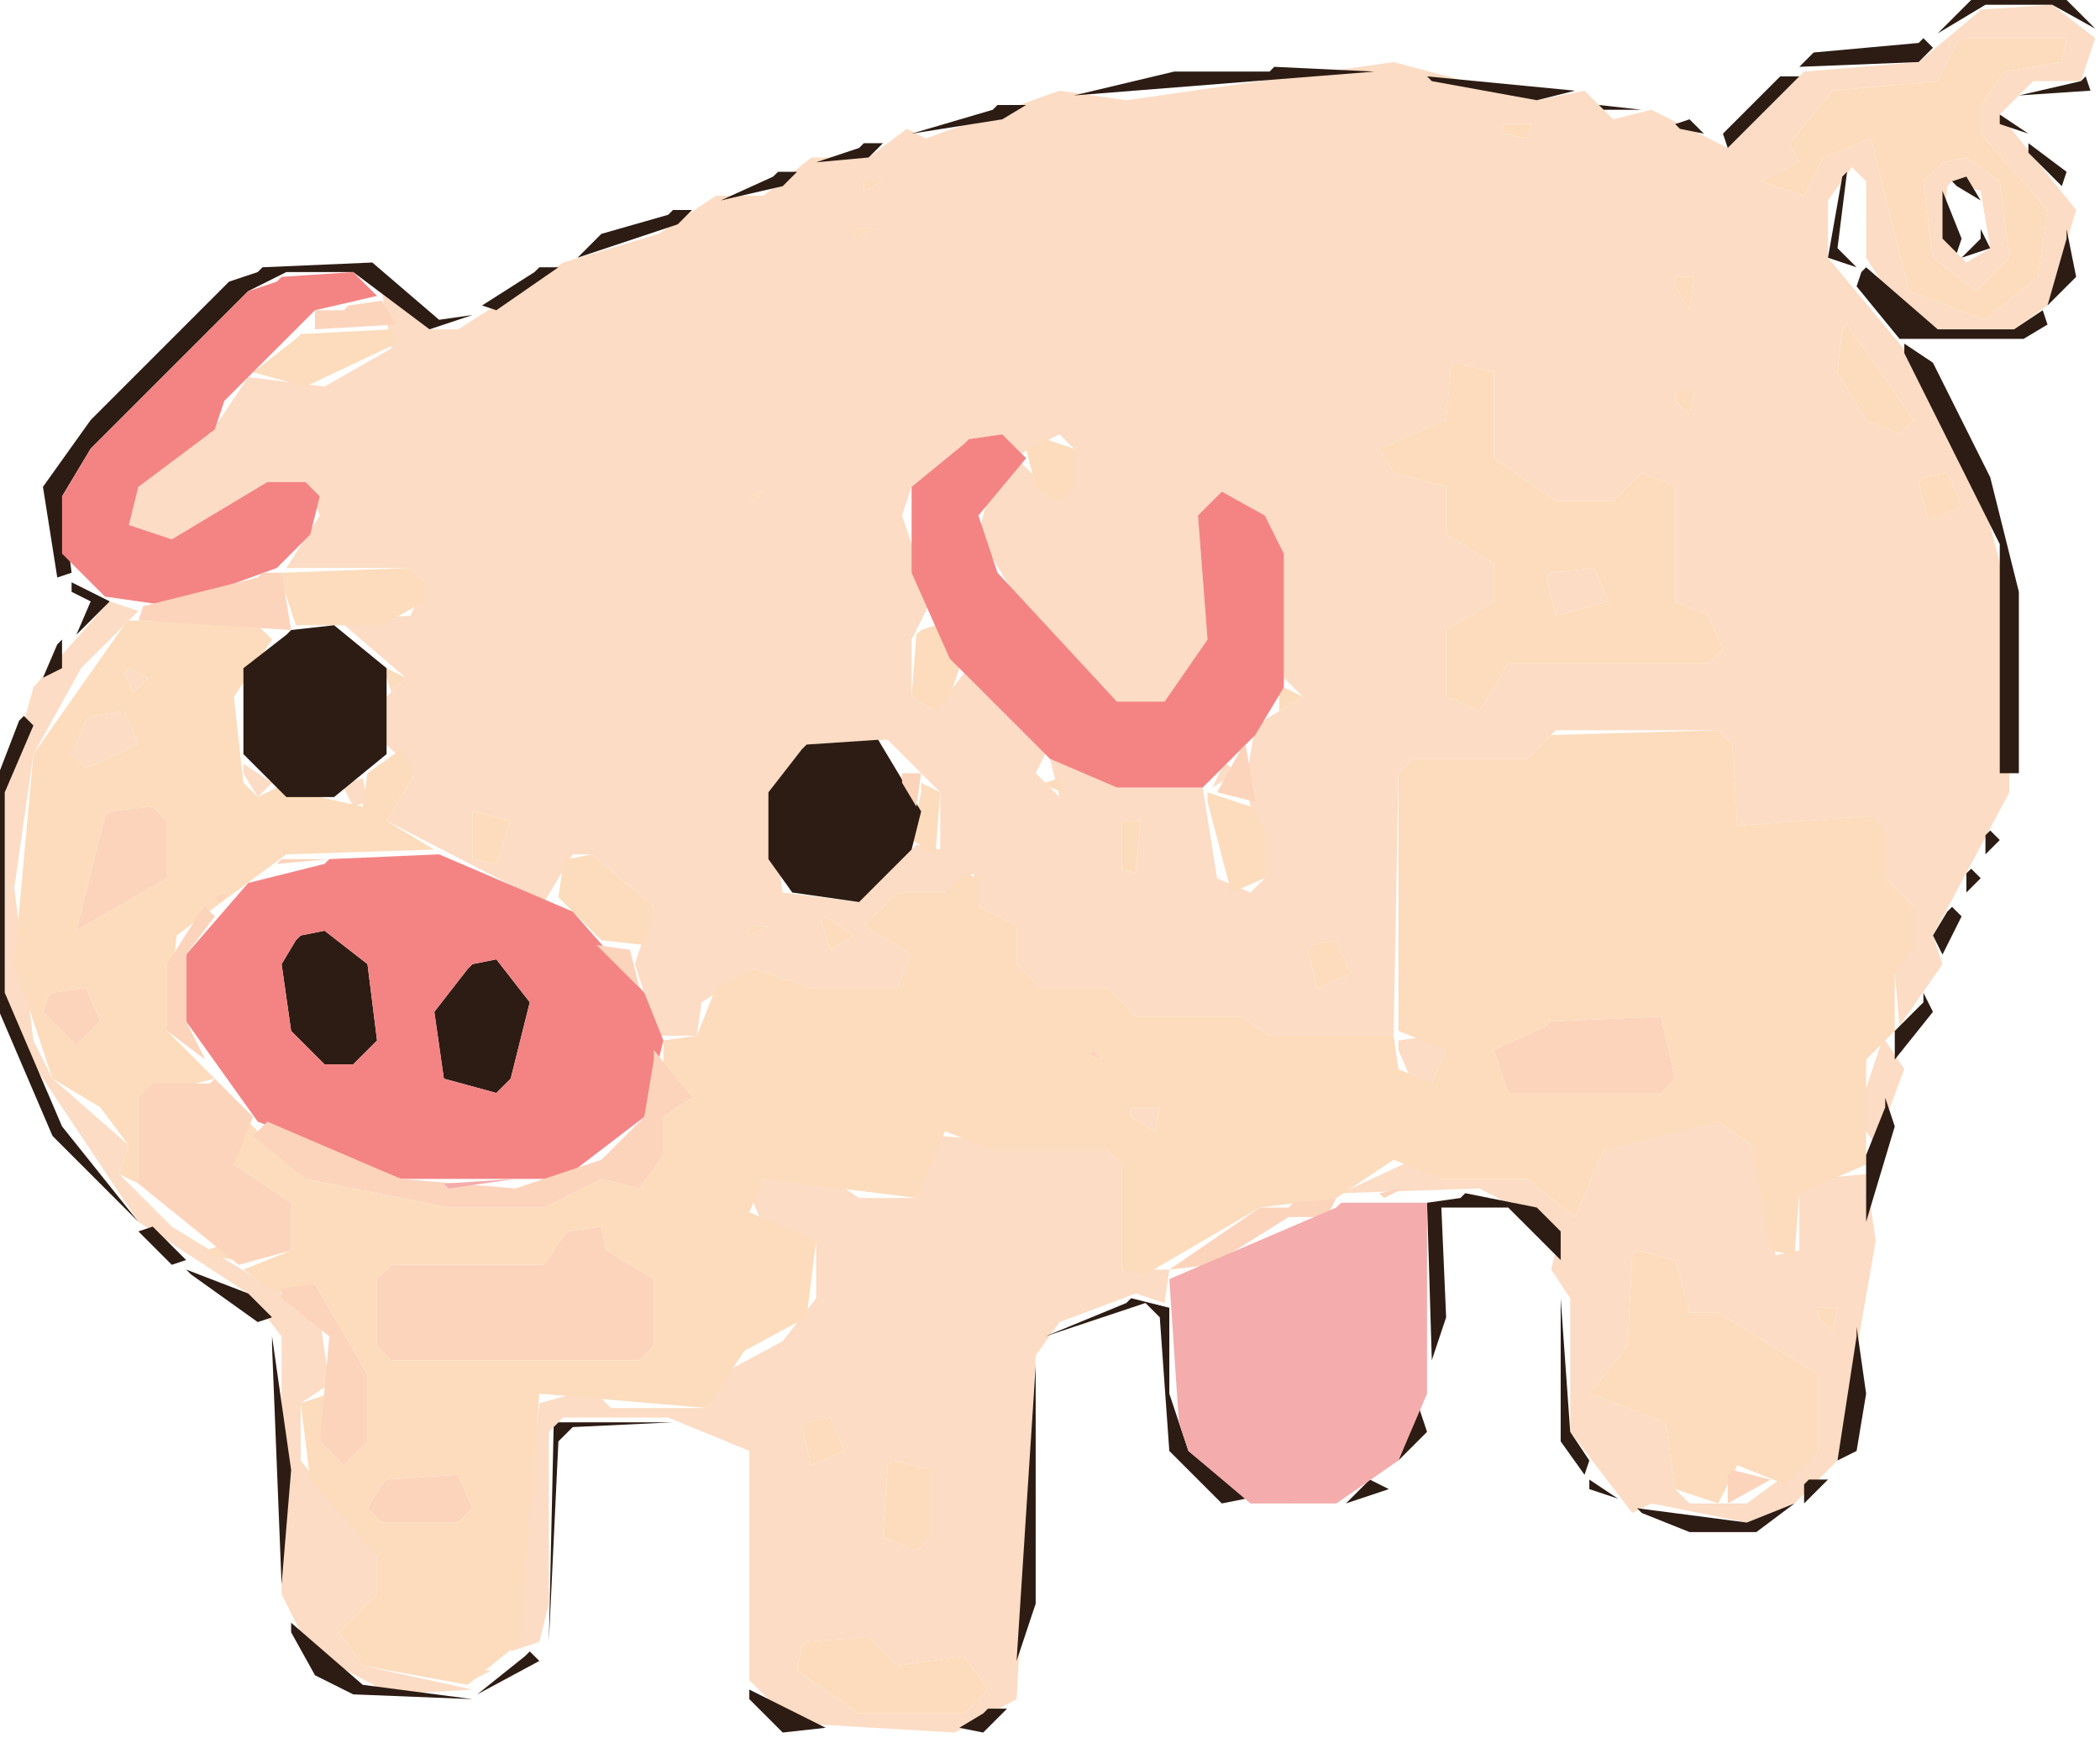
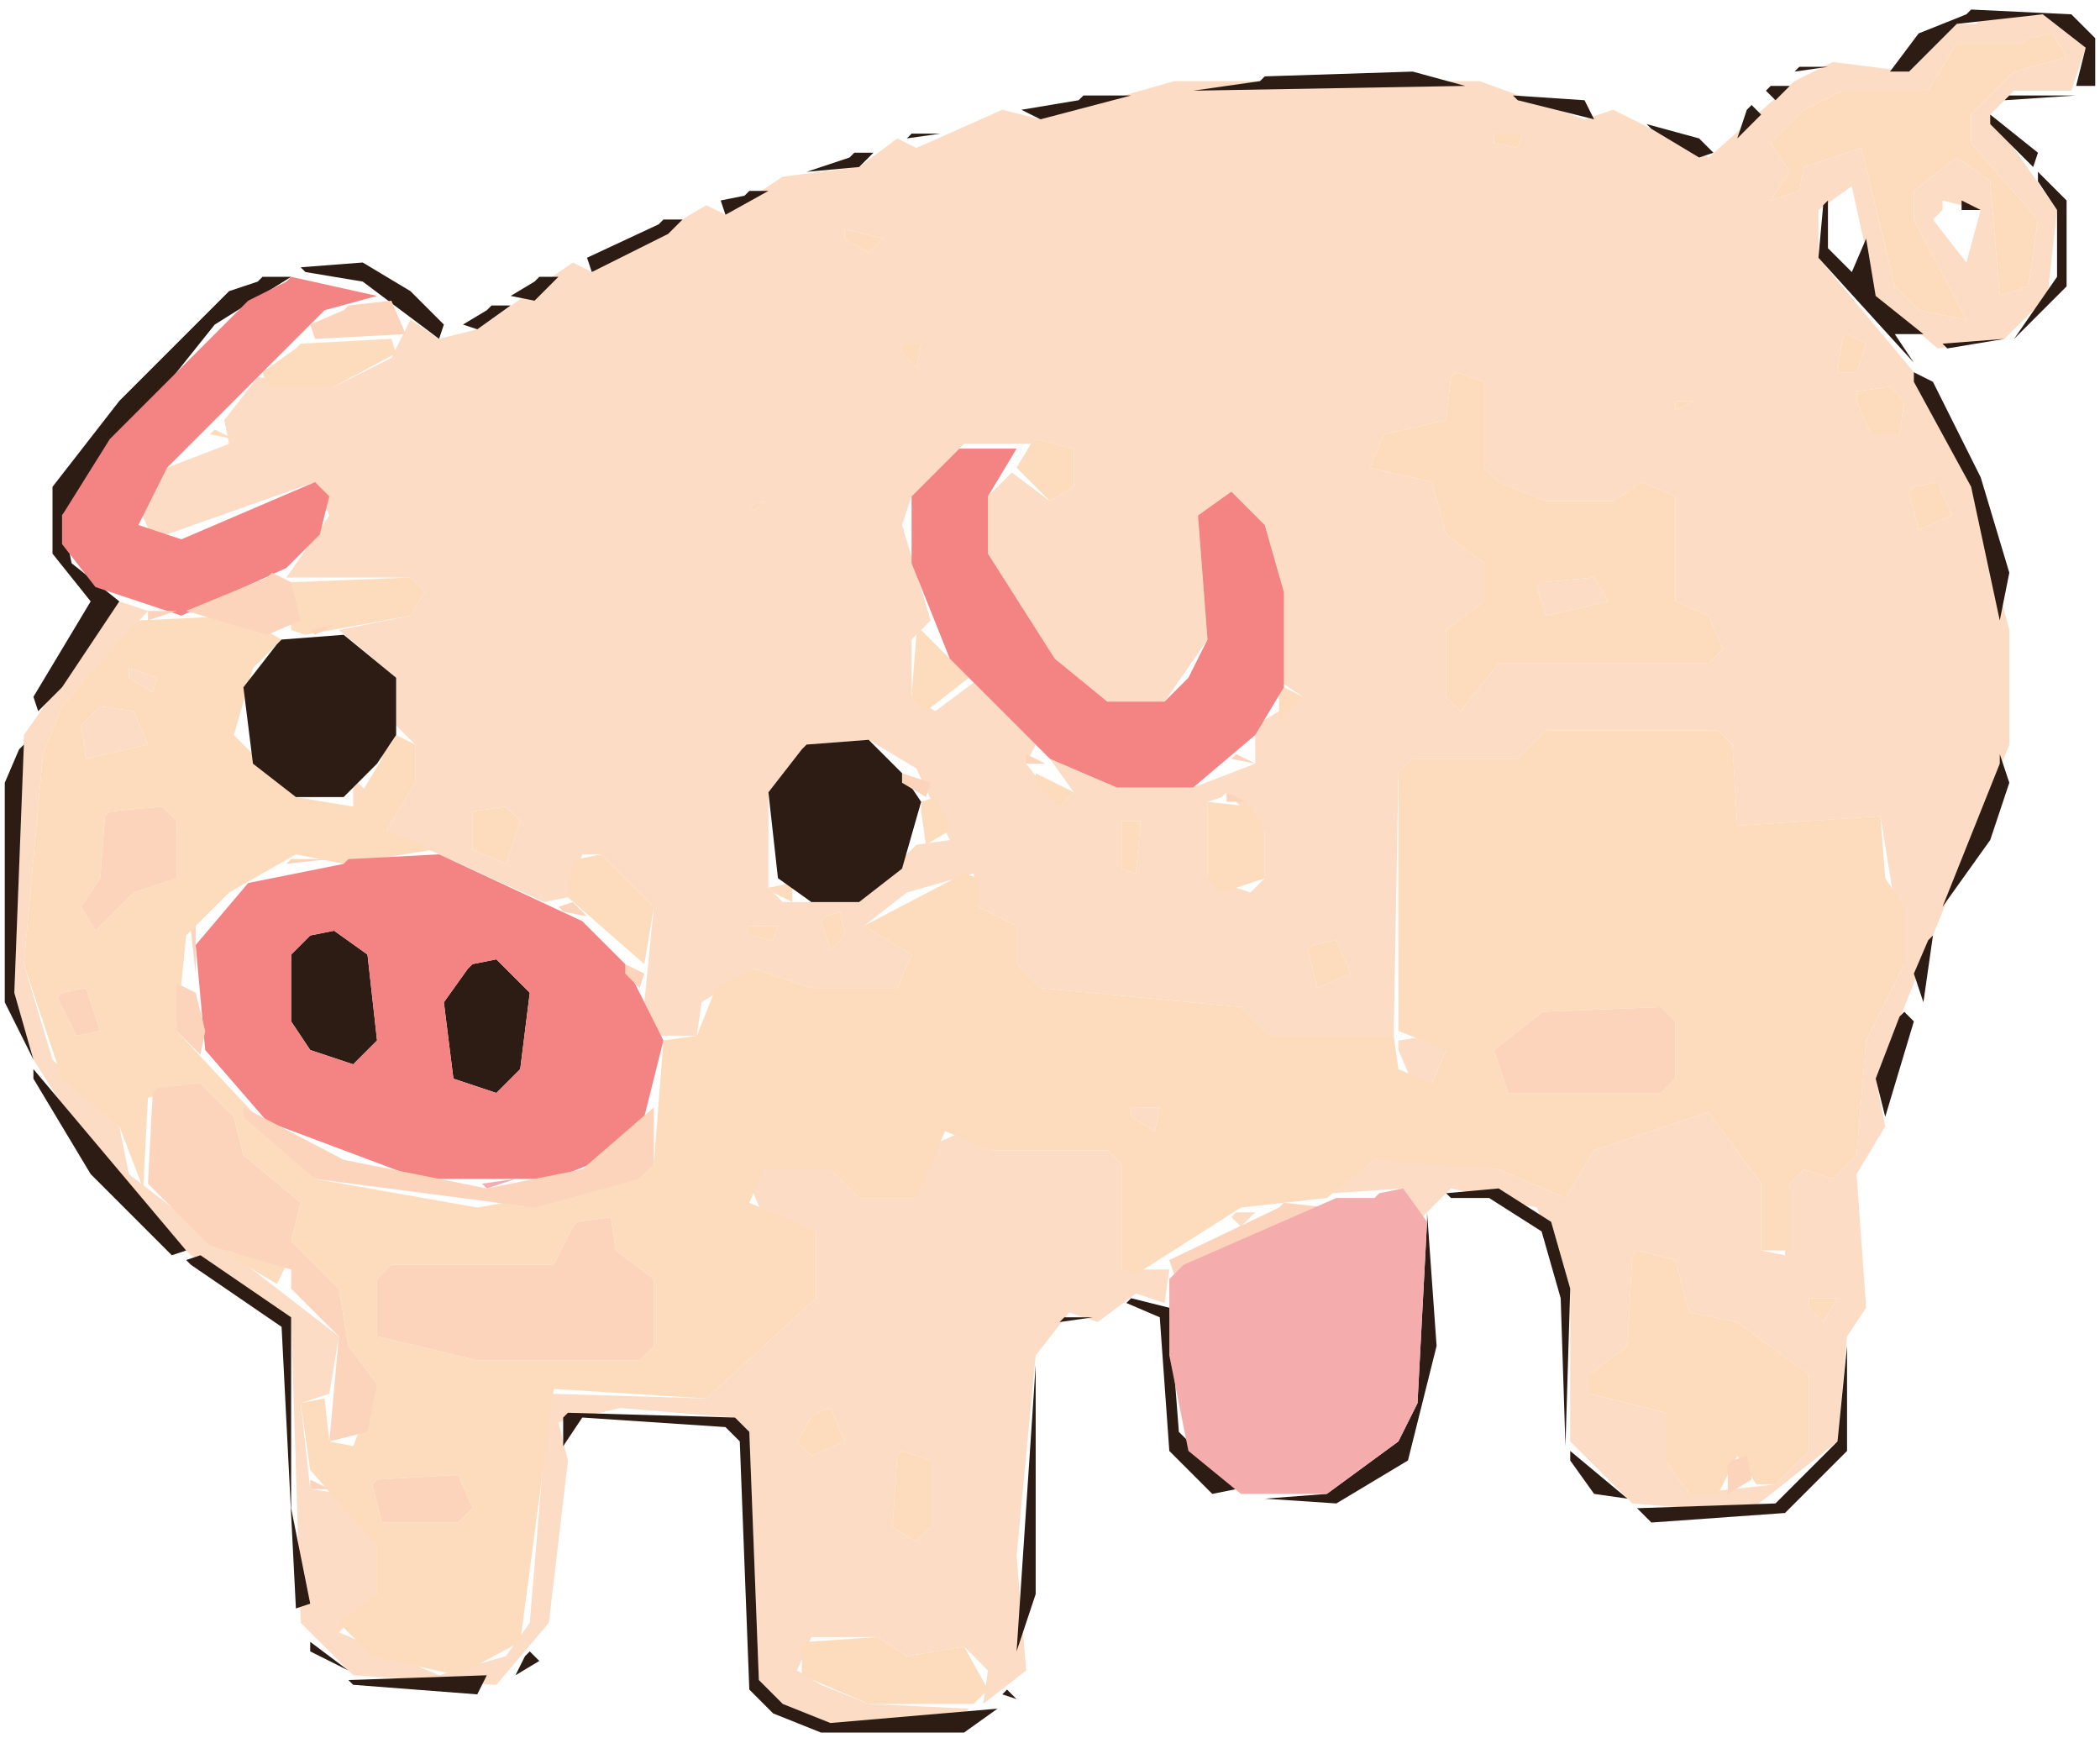
<svg xmlns="http://www.w3.org/2000/svg" viewBox="0 0 220 182" shape-rendering="geometricPrecision">
-   <path fill="rgb(252,220,196)" fill-rule="evenodd" d="M207.5 1.0L215.0 0.5L219.5 4.0L218.0 8.5L213.0 8.5L209.5 12.0L217.5 22.0L214.5 32.0L211.0 34.5L203.0 34.5L199.0 32.5L195.5 27.0L195.5 19.0L194.0 17.5L191.5 21.0L191.5 27.0L201.5 39.0L207.5 51.0L210.5 63.0L210.5 83.0L202.5 98.0L203.5 101.0L199.0 107.5L198.5 102.0L200.5 95.0L197.5 92.0L196.0 85.5L182.0 86.5L181.5 78.0L180.0 76.5L163.0 76.5L160.0 79.5L148.0 79.5L146.5 81.0L146.0 108.5L133.0 108.5L130.0 106.5L119.0 106.5L116.0 103.5L109.0 103.5L106.5 101.0L106.5 97.0L102.5 95.0L102.0 91.5L99.0 93.5L94.0 93.5L90.5 97.0L95.5 100.0L94.0 103.5L85.0 103.5L79.0 101.5L73.5 105.0L73.0 108.5L69.0 108.5L66.5 101.0L68.5 95.0L62.0 89.5L60.0 89.5L57.0 94.5L40.5 86.0L43.5 81.0L40.5 78.0L40.5 73.0L42.5 71.0L35.5 65.0L43.0 64.5L44.5 61.0L43.0 59.5L30.0 59.5L33.5 54.0L32.0 50.5L28.0 50.5L18.0 56.5L13.5 55.0L14.5 51.0L20.0 45.5L22.0 45.5L26.0 39.5L34.0 40.5L41.0 36.5L40.0 30.5L45.0 34.5L48.0 34.5L59.0 27.5L69.0 24.5L75.0 20.5L80.0 20.5L85.0 16.5L91.0 16.5L95.0 13.5L97.0 14.5L111.0 9.5L118.0 10.5L146.0 6.5L161.0 10.5L166.0 9.5L169.0 12.5L173.0 11.5L181.0 15.5L189.0 7.5L201.0 6.5L207.0 1.5ZM205.5 4.0L216.5 4.0L216.0 6.5L210.0 7.5L207.5 11.0L207.5 14.0L214.5 22.0L213.5 29.0L208.0 33.5L200.0 30.5L196.0 14.5L191.0 16.5L189.0 20.5L184.5 19.0L188.5 17.0L187.5 15.0L192.0 9.5L203.0 8.5L205.0 4.5ZM157.5 13.0L160.5 13.0L160.0 14.5L157.5 14.0ZM203.5 17.0L206.0 16.5L209.5 19.0L210.5 27.0L207.0 30.5L202.5 27.0L201.5 19.0L203.0 17.5ZM90.5 19.0L92.5 19.0L90.5 20.0ZM204.5 19.0L207.5 20.0L208.5 26.0L206.0 27.5L203.5 25.0L204.0 19.5ZM89.5 24.0L91.5 24.0L89.5 25.0ZM175.5 29.0L177.5 29.0L177.0 32.5L175.5 30.0ZM193.5 34.0L200.5 44.0L199.0 45.5L195.5 44.0L192.5 39.0L193.0 34.5ZM152.5 38.0L156.5 39.0L156.5 48.0L163.0 52.5L169.0 52.5L172.0 49.5L175.5 51.0L175.5 63.0L179.0 64.5L180.5 68.0L179.0 69.5L158.0 69.5L155.0 74.5L151.5 73.0L151.5 66.0L156.5 63.0L156.5 59.0L151.5 56.0L151.5 51.0L146.0 49.5L144.5 47.0L151.5 44.0L152.0 38.5ZM175.5 41.0L177.5 41.0L177.0 43.5L175.5 42.0ZM101.5 46.0L105.0 45.5L107.0 47.5L111.0 45.5L112.5 47.0L111.0 52.5L107.0 48.5L103.5 52.0L102.5 56.0L108.5 66.0L117.0 73.5L122.0 73.5L126.5 67.0L125.5 54.0L128.0 51.5L132.5 54.0L134.5 58.0L134.5 71.0L136.5 73.0L131.5 76.0L130.5 82.0L132.5 92.0L131.0 93.5L127.5 92.0L126.0 82.5L117.0 82.5L110.0 79.5L111.0 83.5L108.5 81.0L109.5 79.0L101.0 70.5L98.0 74.5L95.5 73.0L95.5 67.0L97.5 63.0L94.5 54.0L95.5 51.0L101.0 46.5ZM201.5 50.0L204.0 49.5L205.5 53.0L202.0 54.5L201.0 50.5ZM78.5 52.0L80.0 51.5L79.0 52.5ZM162.5 60.0L167.0 59.5L168.5 63.0L163.0 64.5L162.0 60.5ZM11.5 63.0L14.5 64.0L8.5 70.0L3.5 79.0L1.5 93.0L3.5 109.0L5.5 113.0L13.5 120.0L12.5 123.0L18.0 128.5L33.5 138.0L34.5 145.0L31.5 147.0L31.5 153.0L39.5 163.0L39.5 167.0L35.5 171.0L38.0 174.5L49.5 177.0L41.0 177.5L32.5 173.0L29.5 167.0L29.5 140.0L26.0 135.5L14.5 128.0L2.5 110.0L0.5 104.0L0.5 83.0L3.5 72.0L11.0 63.5ZM13.5 70.0L15.5 71.0L14.0 72.5L13.0 70.5ZM9.5 75.0L13.0 74.5L14.5 78.0L9.0 80.5L7.5 79.0L9.0 75.5ZM84.5 78.0L93.0 77.5L98.5 83.0L98.5 89.0L96.0 88.5L90.0 94.5L82.0 93.5L80.5 83.0L84.0 78.5ZM25.5 80.0L28.5 82.0L27.0 83.5L25.5 81.0ZM128.5 80.0L129.5 81.0L127.0 82.5L128.0 80.5ZM36.5 82.0L38.0 81.5L38.5 84.0L37.0 84.5L36.0 82.5ZM49.5 85.0L53.5 86.0L52.0 90.5L49.5 90.0L49.5 86.0ZM117.5 86.0L119.5 86.0L119.0 91.5L117.5 91.0L117.5 87.0ZM86.5 96.0L89.5 98.0L87.0 99.5L86.0 96.5ZM78.5 97.0L80.5 97.0L78.5 98.0ZM137.5 99.0L140.0 98.5L141.5 102.0L138.0 103.5L137.0 99.5ZM146.5 109.0L150.0 108.5L151.5 110.0L150.0 113.5L148.0 113.5L146.5 110.0ZM197.5 109.0L199.5 112.0L196.5 120.0L194.5 117.0L197.0 109.5ZM118.5 116.0L121.5 116.0L121.0 118.5L118.5 117.0ZM175.5 118.0L180.0 117.5L183.5 120.0L186.0 131.5L188.5 131.0L188.5 125.0L190.0 123.5L195.5 123.0L196.5 130.0L192.5 153.0L188.0 157.5L183.0 159.5L173.0 157.5L171.0 158.5L164.5 150.0L164.5 136.0L162.5 133.0L163.5 129.0L155.0 124.5L140.5 125.0L148.0 121.5L151.0 123.5L160.0 123.5L165.0 127.5L168.0 120.5L175.0 118.5ZM98.5 119.0L116.0 120.5L117.5 122.0L117.5 133.0L122.5 133.0L122.0 136.5L119.0 135.5L111.0 138.5L108.5 142.0L106.5 178.0L100.0 181.5L83.0 180.5L78.5 176.0L78.5 152.0L70.0 148.5L59.0 148.5L57.5 150.0L57.5 168.0L56.5 172.0L53.5 173.0L56.5 147.0L62.0 145.5L64.0 147.5L74.0 147.5L75.5 144.0L82.0 140.5L85.5 136.0L85.5 130.0L80.0 128.5L78.5 125.0L80.0 123.5L87.0 123.5L90.0 125.5L96.0 125.5L98.0 119.5ZM171.5 131.0L175.5 132.0L177.0 137.5L180.0 137.5L190.5 144.0L190.5 152.0L183.0 157.5L177.0 157.5L175.5 156.0L174.5 149.0L166.5 146.0L170.5 141.0L171.0 131.5ZM190.5 137.0L192.5 137.0L192.0 139.5L190.5 138.0ZM84.5 149.0L87.0 148.5L88.5 152.0L85.0 153.5L84.0 149.5ZM93.5 153.0L97.5 154.0L97.5 161.0L96.0 162.5L92.5 161.0L93.0 153.5ZM134.5 157.0L137.0 156.5L135.0 157.5ZM84.5 172.0L91.0 171.5L94.0 174.5L101.0 173.5L103.5 177.0L101.0 179.5L90.0 179.5L83.5 175.0L84.0 172.5ZM49.5 175.0L51.5 175.0L49.5 176.0Z" />
-   <path fill="rgb(252,220,188)" fill-rule="evenodd" d="M205.5 4.0L216.5 4.0L216.0 6.5L210.0 7.5L207.5 11.0L207.5 14.0L214.5 22.0L213.5 29.0L208.0 33.5L200.0 30.5L196.0 14.5L191.0 16.5L189.0 20.5L184.5 19.0L188.5 17.0L187.5 15.0L192.0 9.5L203.0 8.5L205.0 4.5ZM157.5 13.0L160.5 13.0L160.0 14.5L157.5 14.0ZM203.5 17.0L206.0 16.5L209.5 19.0L210.5 27.0L207.0 30.5L202.5 27.0L201.5 19.0L203.0 17.5ZM90.5 19.0L92.5 19.0L90.5 20.0ZM89.5 24.0L91.5 24.0L89.5 25.0ZM175.5 29.0L177.5 29.0L177.0 32.5L175.5 30.0ZM193.5 34.0L200.5 44.0L199.0 45.5L195.5 44.0L192.5 39.0L193.0 34.5ZM31.5 35.0L41.0 34.5L41.5 36.0L32.0 40.5L26.5 39.0L31.0 35.5ZM152.5 38.0L156.5 39.0L156.5 48.0L163.0 52.5L169.0 52.5L172.0 49.5L175.5 51.0L175.5 63.0L179.0 64.5L180.5 68.0L179.0 69.5L158.0 69.5L155.0 74.5L151.5 73.0L151.5 66.0L156.5 63.0L156.5 59.0L151.5 56.0L151.5 51.0L146.0 49.5L144.5 47.0L151.5 44.0L152.0 38.5ZM175.5 41.0L177.5 41.0L177.0 43.5L175.5 42.0ZM109.5 46.0L112.5 47.0L112.5 51.0L111.0 52.5L108.5 51.0L107.5 47.0L109.0 46.5ZM201.5 50.0L204.0 49.5L205.5 53.0L202.0 54.5L201.0 50.5ZM78.5 52.0L80.0 51.5L79.0 52.5ZM29.5 60.0L43.0 59.5L44.5 61.0L44.5 63.0L40.0 65.5L31.0 65.5L29.5 61.0ZM162.5 60.0L167.0 59.5L168.5 63.0L163.0 64.5L162.0 60.5ZM13.5 65.0L27.0 65.5L28.5 67.0L24.5 73.0L25.5 82.0L27.0 83.5L29.0 82.5L38.0 84.5L38.5 81.0L42.0 78.5L43.5 81.0L40.5 86.0L45.5 89.0L30.0 89.5L18.5 98.0L17.5 108.0L22.5 113.0L14.5 115.0L14.5 124.0L12.5 123.0L13.5 120.0L10.5 116.0L5.5 113.0L1.5 101.0L3.5 79.0L13.0 65.5ZM96.5 66.0L98.0 65.5L100.5 70.0L99.5 73.0L98.0 74.5L95.5 73.0L96.0 66.5ZM13.5 70.0L15.5 71.0L14.0 72.5L13.0 70.5ZM40.5 70.0L42.5 71.0L41.0 72.5L40.5 71.0ZM134.5 72.0L136.5 73.0L134.0 74.5L134.0 72.5ZM9.5 75.0L13.0 74.5L14.5 78.0L9.0 80.5L7.5 79.0L9.0 75.5ZM162.5 77.0L180.0 76.5L181.5 78.0L182.0 86.5L196.0 85.5L197.5 87.0L197.5 92.0L200.5 95.0L200.5 99.0L198.5 102.0L198.5 108.0L195.5 111.0L195.5 122.0L188.5 125.0L188.0 131.5L185.5 131.0L183.5 120.0L180.0 117.5L168.0 120.5L165.0 127.5L160.0 123.5L151.0 123.5L146.0 121.5L140.0 125.5L132.0 126.5L120.0 133.5L117.5 133.0L117.5 122.0L116.0 120.5L104.0 120.5L99.0 118.5L96.0 125.5L80.0 123.5L78.5 127.0L85.5 130.0L84.5 138.0L78.0 141.5L74.0 147.5L56.5 146.0L54.5 172.0L49.0 176.5L38.0 174.5L35.5 171.0L39.5 167.0L39.5 163.0L32.5 155.0L31.5 147.0L34.5 146.0L33.5 151.0L36.0 153.5L38.5 151.0L38.5 144.0L33.0 134.5L29.0 135.5L25.5 133.0L30.5 131.0L30.5 126.0L24.5 122.0L24.5 119.0L26.0 117.5L32.0 123.5L47.0 126.5L57.0 126.5L63.0 123.5L67.0 124.5L69.5 121.0L69.5 117.0L72.5 115.0L69.5 112.0L69.5 109.0L73.0 108.5L75.0 103.5L79.0 101.5L85.0 103.5L94.0 103.5L95.5 100.0L90.5 97.0L94.0 93.5L99.0 93.5L101.0 91.5L102.5 92.0L102.5 95.0L106.5 97.0L106.5 101.0L109.0 103.5L116.0 103.5L119.0 106.5L130.0 106.5L133.0 108.5L146.0 108.5L146.5 112.0L150.0 113.5L151.5 110.0L146.5 108.0L146.5 81.0L148.0 79.5L160.0 79.5L162.0 77.5ZM96.5 82.0L98.5 83.0L98.0 89.5L95.5 88.0L96.5 83.0ZM109.5 82.0L111.0 81.5L111.5 83.0L110.0 82.5ZM126.5 83.0L131.0 84.5L132.5 87.0L132.5 92.0L129.0 93.5L126.5 84.0ZM11.5 85.0L16.0 84.5L17.5 86.0L17.5 92.0L8.0 97.5L11.0 85.5ZM49.5 85.0L53.5 86.0L52.0 90.5L49.5 90.0L49.5 86.0ZM117.5 86.0L119.5 86.0L119.0 91.5L117.5 91.0L117.5 87.0ZM59.5 90.0L62.0 89.5L68.5 95.0L67.5 99.0L63.0 98.5L58.5 94.0L59.0 90.5ZM86.5 96.0L89.5 98.0L87.0 99.5L86.0 96.5ZM78.5 97.0L80.5 97.0L78.5 98.0ZM137.5 99.0L140.0 98.5L141.5 102.0L138.0 103.5L137.0 99.5ZM5.5 104.0L9.0 103.5L10.5 107.0L8.0 109.5L4.5 106.0L5.0 104.5ZM162.5 107.0L174.0 106.5L175.5 113.0L174.0 114.5L158.0 114.5L156.5 110.0L162.0 107.5ZM114.5 110.0L115.5 111.0L114.0 110.5ZM118.5 116.0L121.5 116.0L121.0 118.5L118.5 117.0ZM59.5 129.0L63.0 128.5L63.5 131.0L68.5 134.0L68.5 141.0L67.0 142.5L41.0 142.5L39.5 141.0L39.5 134.0L41.0 132.5L57.0 132.5L59.0 129.5ZM21.5 131.0L23.0 130.5L24.5 132.0L22.0 131.5ZM171.5 131.0L175.5 132.0L177.0 137.5L180.0 137.5L190.5 144.0L190.5 152.0L187.0 155.5L182.0 153.5L180.0 157.5L175.5 156.0L174.5 149.0L166.5 146.0L170.5 141.0L171.0 131.5ZM190.5 137.0L192.5 137.0L192.0 139.5L190.5 138.0ZM84.5 149.0L87.0 148.5L88.5 152.0L85.0 153.5L84.0 149.5ZM93.5 153.0L97.5 154.0L97.5 161.0L96.0 162.5L92.5 161.0L93.0 153.5ZM40.5 155.0L48.0 154.5L49.5 158.0L48.0 159.5L40.0 159.5L38.5 158.0L40.0 155.5ZM84.5 172.0L91.0 171.5L94.0 174.5L101.0 173.5L103.5 177.0L101.0 179.5L90.0 179.5L83.5 175.0L84.0 172.5Z" />
-   <path fill="rgb(44,28,20)" fill-rule="evenodd" d="M206.5 0.0L216.0 -0.5L219.5 3.0L215.0 0.5L208.0 0.5L203.0 3.5L206.0 0.5ZM201.5 4.0L202.5 5.0L201.0 6.5L188.5 7.0L190.0 5.5L201.0 4.5ZM133.5 7.0L144.0 7.5L112.5 10.0L123.0 7.5L133.0 7.5ZM149.5 8.0L165.0 9.5L161.0 10.5L150.0 8.5ZM186.5 8.0L188.5 8.0L181.0 15.5L180.5 14.0L186.0 8.5ZM218.5 8.0L219.0 9.5L211.5 10.0L218.0 8.5ZM104.5 11.0L107.5 11.0L105.0 12.5L95.5 14.0L104.0 11.5ZM167.5 11.0L172.0 11.5L168.0 11.5ZM209.5 12.0L212.5 14.0L209.5 13.0ZM175.5 13.0L177.0 12.5L178.5 14.0L176.0 13.5ZM90.5 15.0L92.5 15.0L91.0 16.5L85.5 17.0L90.0 15.5ZM212.5 15.0L216.5 18.0L216.0 19.5L212.5 16.0ZM81.5 18.0L83.5 18.0L82.0 19.5L75.5 21.0L81.0 18.5ZM193.5 18.0L192.5 26.0L194.5 28.0L191.5 27.0L193.0 18.5ZM204.5 19.0L206.0 18.5L207.5 21.0L205.0 19.5ZM203.5 20.0L205.5 25.0L205.0 26.5L203.5 25.0L203.5 21.0ZM70.5 22.0L72.5 22.0L71.0 23.5L60.5 27.0L63.0 24.5L70.0 22.5ZM207.5 24.0L208.5 26.0L205.5 27.0L207.5 25.0ZM216.5 24.0L217.5 29.0L214.5 32.0L216.5 25.0ZM27.5 28.0L39.0 27.5L46.0 33.5L49.5 33.0L45.0 34.5L37.0 28.5L30.0 28.5L26.0 30.5L9.5 47.0L6.5 52.0L7.5 60.0L6.0 60.5L4.5 51.0L9.5 44.0L24.0 29.5L27.0 28.5ZM56.5 28.0L58.5 28.0L52.0 32.5L50.5 32.0L56.0 28.5ZM195.5 28.0L203.0 34.5L211.0 34.5L214.0 32.5L214.5 34.0L212.0 35.5L199.0 35.5L194.5 30.0L195.0 28.5ZM199.5 36.0L202.5 38.0L208.5 50.0L211.5 62.0L211.5 81.0L209.5 81.0L209.5 57.0L199.5 37.0ZM7.5 61.0L11.5 63.0L8.0 66.5L9.5 63.0L7.5 62.0ZM30.5 66.0L35.0 65.5L40.5 70.0L40.5 79.0L35.0 83.5L30.0 83.5L25.5 79.0L25.5 70.0L30.0 66.5ZM6.5 67.0L6.5 70.0L4.5 71.0L6.0 67.5ZM2.5 75.0L3.5 76.0L0.5 83.0L0.5 104.0L6.5 118.0L14.5 128.0L5.5 119.0L-0.5 105.0L-0.5 82.0L2.0 75.5ZM84.5 78.0L92.0 77.5L96.5 85.0L95.5 89.0L90.0 94.5L83.0 93.5L80.5 90.0L80.5 83.0L84.0 78.5ZM208.5 87.0L209.5 88.0L208.0 89.5L208.0 87.5ZM206.5 91.0L207.5 92.0L206.0 93.5L206.0 91.5ZM204.5 95.0L205.5 96.0L203.5 100.0L202.5 98.0L204.0 95.5ZM31.5 98.0L34.0 97.5L38.5 101.0L39.5 109.0L37.0 111.5L34.0 111.5L30.5 108.0L29.5 101.0L31.0 98.5ZM49.5 101.0L52.0 100.5L55.5 105.0L53.5 113.0L52.0 114.5L46.5 113.0L45.5 106.0L49.0 101.5ZM201.5 104.0L202.5 106.0L198.5 111.0L198.5 108.0L201.5 105.0ZM197.5 115.0L198.5 118.0L195.5 128.0L195.5 121.0L197.5 116.0ZM153.5 125.0L161.0 126.5L163.5 129.0L163.5 132.0L158.0 126.5L151.0 126.5L151.5 138.0L150.0 142.5L149.5 126.0L153.0 125.5ZM14.5 129.0L16.0 128.5L19.5 132.0L18.0 132.5L15.0 129.5ZM19.5 133.0L26.0 135.5L28.5 138.0L27.0 138.5L20.0 133.5ZM118.5 136.0L122.5 137.0L122.5 146.0L124.5 152.0L130.5 157.0L128.0 157.5L122.5 152.0L121.5 138.0L120.0 136.5L109.5 140.0L118.0 136.5ZM163.5 136.0L164.5 150.0L166.5 153.0L166.0 154.5L163.5 151.0L163.5 137.0ZM194.5 139.0L195.5 146.0L194.5 152.0L192.5 153.0L194.5 140.0ZM28.5 140.0L30.5 154.0L29.5 166.0L28.5 141.0ZM108.5 142.0L108.5 168.0L106.5 174.0L108.5 143.0ZM148.5 147.0L149.5 150.0L146.5 153.0L148.5 148.0ZM58.5 149.0L70.5 149.0L60.0 149.5L58.5 151.0L57.5 172.0L58.0 149.5ZM143.5 155.0L145.5 156.0L141.0 157.5L143.0 155.5ZM166.5 155.0L169.5 157.0L166.5 156.0ZM189.5 155.0L191.5 155.0L189.0 157.5L189.0 155.5ZM171.5 158.0L183.0 159.5L188.0 157.5L184.0 160.5L177.0 160.5L172.0 158.5ZM30.5 170.0L38.0 176.5L49.5 178.0L37.0 177.5L33.0 175.5L30.5 171.0ZM55.5 173.0L56.5 174.0L50.0 177.5L55.0 173.5ZM78.5 177.0L86.5 181.0L82.0 181.5L78.5 178.0ZM103.5 179.0L105.5 179.0L103.0 181.5L100.5 181.0L103.0 179.5Z" />
-   <path fill="rgb(244,132,132)" fill-rule="evenodd" d="M29.5 29.0L37.0 28.5L39.5 31.0L33.0 32.5L23.5 42.0L22.5 45.0L14.5 51.0L13.5 55.0L18.0 56.5L28.0 50.5L32.0 50.5L33.5 52.0L32.5 56.0L29.0 59.5L18.0 63.5L11.0 62.5L6.5 58.0L6.5 52.0L9.5 47.0L26.0 30.5L29.0 29.5ZM101.5 46.0L105.0 45.5L107.5 48.0L102.5 54.0L104.5 60.0L117.0 73.5L122.0 73.5L126.5 67.0L125.5 54.0L128.0 51.5L132.5 54.0L134.5 58.0L134.5 72.0L131.5 77.0L126.0 82.5L117.0 82.5L110.0 79.5L99.5 69.0L95.5 60.0L95.5 51.0L101.0 46.5ZM34.5 90.0L46.0 89.5L60.0 95.5L67.5 104.0L69.5 109.0L67.5 117.0L59.0 123.5L42.0 123.5L27.0 117.5L19.5 107.0L19.5 100.0L26.0 92.5L34.0 90.5ZM31.5 98.0L34.0 97.5L38.5 101.0L39.5 109.0L37.0 111.5L34.0 111.5L30.5 108.0L29.5 101.0L31.0 98.5ZM49.5 101.0L52.0 100.5L55.5 105.0L53.5 113.0L52.0 114.5L46.5 113.0L45.5 106.0L49.0 101.5Z" />
-   <path fill="rgb(252,212,188)" fill-rule="evenodd" d="M36.5 32.0L40.0 31.5L41.5 34.0L33.0 34.5L33.0 32.5L36.0 32.5ZM27.5 60.0L29.5 60.0L30.5 66.0L14.5 65.0L15.0 63.5L27.0 60.5ZM130.5 78.0L131.5 84.0L127.5 83.0L130.0 78.5ZM94.5 81.0L96.5 81.0L96.0 84.5L94.5 82.0ZM11.5 85.0L16.0 84.5L17.5 86.0L17.5 92.0L8.0 97.5L11.0 85.5ZM29.5 90.0L34.5 90.0L29.0 90.5ZM22.5 94.0L24.0 93.5L23.0 94.5ZM21.5 95.0L22.5 96.0L19.5 100.0L19.5 107.0L21.5 111.0L17.5 108.0L17.5 101.0L21.0 95.5ZM62.5 99.0L66.0 99.5L67.0 103.5L63.0 99.5ZM5.5 104.0L9.0 103.5L10.5 107.0L8.0 109.5L4.5 106.0L5.0 104.5ZM162.5 107.0L174.0 106.5L175.5 113.0L174.0 114.5L158.0 114.5L156.5 110.0L162.0 107.5ZM68.5 110.0L72.5 115.0L69.5 117.0L69.5 121.0L67.0 124.5L63.0 123.5L57.0 126.5L47.0 126.5L32.0 123.5L26.5 119.0L28.0 117.5L42.0 123.5L54.0 124.5L63.0 121.5L67.5 117.0L68.5 111.0ZM114.5 110.0L115.5 111.0L114.0 110.5ZM22.5 113.0L26.5 117.0L24.5 122.0L30.5 126.0L30.5 131.0L25.0 132.5L14.5 124.0L14.5 115.0L16.0 113.5L22.0 113.5ZM144.5 125.0L147.0 124.5L145.0 125.5ZM135.5 126.0L140.0 125.5L139.0 127.5L135.0 127.5L127.0 132.5L122.5 133.0L132.0 126.5L135.0 126.5ZM59.5 129.0L63.0 128.5L63.5 131.0L68.5 134.0L68.5 141.0L67.0 142.5L41.0 142.5L39.5 141.0L39.5 134.0L41.0 132.5L57.0 132.5L59.0 129.5ZM29.5 135.0L33.0 134.5L38.5 144.0L38.5 151.0L36.0 153.5L33.5 151.0L34.5 140.0L29.5 136.0ZM181.5 154.0L185.5 155.0L181.0 157.5L181.0 154.5ZM40.5 155.0L48.0 154.5L49.5 158.0L48.0 159.5L40.0 159.5L38.5 158.0L40.0 155.5Z" />
-   <path fill="rgb(244,172,172)" fill-rule="evenodd" d="M46.5 124.0L54.0 123.5L47.0 124.5ZM140.5 126.0L149.5 126.0L149.5 146.0L146.5 153.0L140.0 157.5L131.0 157.5L124.5 152.0L123.5 149.0L122.5 134.0L140.0 126.5Z" />
+   <path fill="rgb(252,220,196)" fill-rule="evenodd" d="M207.5 2.0L214.0 1.5L218.5 5.0L217.0 9.5L211.0 9.5L208.5 12.0L215.5 22.0L214.5 31.0L210.0 35.5L203.0 36.5L196.5 31.0L194.0 19.5L190.5 22.0L190.5 27.0L200.5 39.0L206.5 51.0L210.5 66.0L210.5 78.0L196.5 113.0L197.5 118.0L194.5 123.0L195.5 137.0L193.5 140.0L192.5 151.0L183.0 158.5L171.0 157.5L164.5 151.0L164.5 135.0L161.0 126.5L152.0 124.5L149.0 127.5L147.0 124.5L139.5 125.0L144.0 121.5L148.0 121.5L157.0 122.5L164.0 125.5L167.0 120.5L179.0 116.5L184.5 124.0L184.5 131.0L187.0 131.5L187.5 124.0L189.0 122.5L192.0 123.5L194.5 121.0L195.5 109.0L199.5 101.0L197.0 85.5L182.0 86.5L181.5 78.0L180.0 76.5L162.0 76.5L159.0 79.5L148.0 79.5L146.5 81.0L146.0 108.5L133.0 108.5L130.0 105.5L109.0 103.5L106.5 101.0L106.5 97.0L102.5 95.0L102.0 91.5L95.0 93.5L90.5 97.0L95.5 100.0L94.0 103.5L85.0 103.5L79.0 101.5L73.5 105.0L73.0 108.5L69.0 108.5L67.5 105.0L68.5 95.0L63.0 89.5L61.0 89.5L59.5 94.0L57.0 94.5L40.5 87.0L43.5 82.0L43.5 78.0L41.5 76.0L41.5 71.0L35.5 66.0L43.0 64.5L44.5 62.0L43.0 60.5L30.0 60.5L34.5 54.0L33.0 50.5L16.0 56.5L14.5 53.0L17.5 49.0L24.0 46.5L23.5 44.0L27.0 39.5L35.0 40.5L41.0 37.5L43.0 33.5L46.0 35.5L50.0 34.5L60.0 27.5L62.0 28.5L74.0 21.5L76.0 22.5L82.0 18.5L90.0 17.5L94.0 14.5L96.0 15.5L105.0 11.5L109.0 12.5L123.0 8.5L155.0 8.5L166.0 12.5L169.0 11.5L179.0 16.5L188.0 8.5L192.0 6.5L200.0 7.5L205.0 2.5L207.0 2.5ZM212.5 4.0L215.0 3.5L216.5 6.0L211.0 7.5L206.5 12.0L206.5 15.0L213.5 23.0L212.5 30.0L209.5 31.0L208.5 19.0L205.0 16.5L200.5 20.0L200.5 23.0L206.0 33.5L201.0 32.5L198.5 30.0L195.0 15.5L189.0 17.5L188.5 20.0L185.5 21.0L187.5 18.0L185.5 15.0L189.0 11.5L193.0 9.5L202.0 9.5L205.0 4.5L212.0 4.5ZM156.5 14.0L159.5 14.0L159.0 15.5L156.5 15.0ZM203.5 21.0L207.5 22.0L206.0 27.5L202.5 23.0L203.5 22.0ZM88.5 24.0L92.5 25.0L91.0 26.5L88.5 25.0ZM193.5 35.0L195.5 36.0L194.5 39.0L192.5 39.0L193.0 35.5ZM94.5 36.0L96.5 36.0L96.0 38.5L94.5 37.0ZM152.5 39.0L155.5 40.0L155.5 49.0L157.0 50.5L162.0 52.5L169.0 52.5L172.0 50.5L175.5 52.0L175.5 63.0L179.0 64.5L180.5 68.0L179.0 69.5L157.0 69.5L153.0 74.5L151.5 73.0L151.5 66.0L155.5 63.0L155.5 59.0L151.5 56.0L150.0 50.5L143.5 49.0L145.0 45.5L151.5 44.0L152.0 39.5ZM194.5 41.0L198.0 40.5L199.5 42.0L199.0 45.5L196.0 45.5L194.5 42.0ZM175.5 42.0L177.5 42.0L175.5 43.0ZM108.5 46.0L112.5 47.0L112.5 51.0L110.0 52.5L106.0 49.5L103.5 52.0L103.5 58.0L110.5 69.0L116.0 73.5L122.0 73.5L126.5 67.0L125.5 54.0L129.0 51.5L132.5 55.0L134.5 62.0L133.5 71.0L136.5 73.0L131.5 76.0L131.5 80.0L125.0 82.5L117.0 82.5L110.0 79.5L112.5 83.0L111.0 84.5L107.5 80.0L108.5 78.0L102.0 71.5L98.0 74.5L95.5 73.0L95.5 67.0L97.5 65.0L94.5 55.0L95.5 52.0L101.0 46.5L108.0 46.5ZM200.5 51.0L203.0 50.5L204.5 54.0L201.0 55.5L200.0 51.5ZM78.5 53.0L80.0 52.5L79.0 53.5ZM161.5 61.0L167.0 60.5L168.5 63.0L162.0 64.5L161.0 61.5ZM12.5 63.0L15.5 64.0L6.5 74.0L4.5 79.0L2.5 101.0L5.5 111.0L12.5 118.0L13.5 123.0L35.5 140.0L34.5 146.0L31.5 147.0L32.5 156.0L36.0 156.5L39.5 162.0L39.5 167.0L35.5 171.0L46.0 175.5L53.0 173.5L55.5 170.0L57.5 146.0L74.0 146.5L85.5 136.0L85.5 129.0L80.0 127.5L78.5 124.0L80.0 122.5L87.0 122.5L90.0 125.5L96.0 125.5L97.5 120.0L101.0 118.5L104.0 120.5L116.0 120.5L117.5 122.0L117.5 133.0L122.5 133.0L122.0 136.5L119.0 135.5L115.0 138.5L112.0 137.5L108.5 142.0L106.5 163.0L107.5 175.0L103.0 178.5L103.5 175.0L101.0 172.5L95.0 173.5L92.0 171.5L85.0 171.5L83.5 175.0L86.0 176.5L91.0 178.5L101.5 179.0L100.0 180.5L87.0 180.5L82.0 178.5L79.5 176.0L78.5 150.0L77.0 148.5L65.0 147.5L58.5 149.0L59.5 153.0L57.5 170.0L52.0 176.5L37.0 175.5L31.5 170.0L30.5 138.0L20.0 131.5L10.5 122.0L3.5 111.0L1.5 104.0L2.5 77.0L12.0 63.5ZM13.5 70.0L16.5 71.0L16.0 72.5L13.5 71.0ZM10.5 74.0L14.0 74.5L15.5 78.0L9.0 79.5L8.5 76.0L10.0 74.5ZM40.5 78.0L41.5 79.0L40.0 80.5L40.0 78.5ZM84.5 78.0L91.0 77.5L96.0 80.5L99.5 88.0L96.0 88.5L90.0 94.5L82.0 94.5L80.5 93.0L80.5 83.0L84.0 78.5ZM37.5 82.0L38.5 83.0L37.0 84.5L37.0 82.5ZM128.5 83.0L132.5 87.0L132.5 92.0L131.0 93.5L126.5 92.0L126.5 84.0L128.0 83.5ZM49.5 85.0L53.0 84.5L54.5 86.0L53.0 90.5L49.5 89.0L49.5 86.0ZM117.5 86.0L119.5 86.0L119.0 91.5L117.5 91.0L117.5 87.0ZM86.5 96.0L88.0 95.5L88.5 98.0L87.0 99.5L86.0 96.5ZM78.5 97.0L81.5 97.0L81.0 98.5L78.5 98.0ZM137.5 99.0L140.0 98.5L141.5 102.0L138.0 103.5L137.0 99.5ZM146.5 109.0L150.0 108.5L151.5 110.0L150.0 113.5L148.0 113.5L146.5 110.0ZM118.5 116.0L121.5 116.0L121.0 118.5L118.5 117.0ZM129.5 127.0L131.5 127.0L130.0 128.5L129.0 127.5ZM171.5 131.0L175.5 132.0L177.0 137.5L182.0 138.5L189.5 144.0L189.5 152.0L186.0 155.5L177.0 156.5L174.5 153.0L174.5 148.0L166.5 146.0L166.5 144.0L170.5 141.0L171.0 131.5ZM189.5 136.0L192.5 136.0L191.0 138.5L189.5 137.0ZM85.5 148.0L87.0 147.5L88.5 151.0L85.0 152.5L83.5 151.0L85.0 148.5ZM94.5 152.0L97.5 153.0L97.5 160.0L96.0 161.5L93.5 160.0L94.0 152.5Z" />
+   <path fill="rgb(252,220,188)" fill-rule="evenodd" d="M212.5 4.0L215.0 3.5L216.5 6.0L211.0 7.5L206.5 12.0L206.5 15.0L213.5 23.0L212.5 30.0L209.5 31.0L208.5 19.0L205.0 16.5L200.5 20.0L200.5 23.0L206.0 33.5L201.0 32.5L198.5 30.0L195.0 15.5L189.0 17.5L188.5 20.0L185.5 21.0L187.5 18.0L185.5 15.0L189.0 11.5L193.0 9.5L202.0 9.5L205.0 4.5L212.0 4.5ZM156.5 14.0L159.5 14.0L159.0 15.5L156.5 15.0ZM88.5 24.0L92.5 25.0L91.0 26.5L88.5 25.0ZM193.5 35.0L195.5 36.0L194.5 39.0L192.5 39.0L193.0 35.5ZM31.5 36.0L41.0 35.5L41.5 37.0L35.0 40.5L28.0 40.5L27.5 39.0L31.0 36.5ZM94.5 36.0L96.5 36.0L96.0 38.5L94.5 37.0ZM152.5 39.0L155.5 40.0L155.5 49.0L157.0 50.5L162.0 52.5L169.0 52.5L172.0 50.5L175.5 52.0L175.5 63.0L179.0 64.5L180.5 68.0L179.0 69.5L157.0 69.5L153.0 74.5L151.5 73.0L151.5 66.0L155.5 63.0L155.5 59.0L151.5 56.0L150.0 50.5L143.5 49.0L145.0 45.5L151.5 44.0L152.0 39.5ZM194.5 41.0L198.0 40.5L199.5 42.0L199.0 45.5L196.0 45.5L194.5 42.0ZM175.5 42.0L177.5 42.0L175.5 43.0ZM22.5 45.0L24.5 46.0L22.0 45.5ZM108.5 46.0L112.5 47.0L112.5 51.0L110.0 52.5L106.5 49.0L108.0 46.5ZM200.5 51.0L203.0 50.5L204.5 54.0L201.0 55.5L200.0 51.5ZM78.5 53.0L80.0 52.5L79.0 53.5ZM30.5 61.0L43.0 60.5L44.5 62.0L43.0 64.5L32.0 66.5L30.5 66.0L30.5 62.0ZM161.5 61.0L167.0 60.5L168.5 63.0L162.0 64.5L161.0 61.5ZM14.5 65.0L25.0 64.5L29.5 67.0L26.5 70.0L24.5 77.0L31.0 83.5L37.0 84.5L41.5 77.0L43.5 78.0L43.5 82.0L40.5 87.0L45.5 89.0L36.0 90.5L31.0 89.5L24.0 93.5L19.5 98.0L18.5 108.0L33.0 123.5L50.0 126.5L67.0 123.5L68.5 122.0L69.5 109.0L73.0 108.5L75.0 103.5L79.0 101.5L85.0 103.5L94.0 103.5L95.5 100.0L90.5 97.0L101.0 91.5L102.5 92.0L102.5 95.0L106.5 97.0L106.5 101.0L109.0 103.5L130.0 105.5L133.0 108.5L146.0 108.5L146.5 112.0L150.0 113.5L151.5 110.0L146.5 108.0L146.5 81.0L148.0 79.5L159.0 79.5L162.0 76.5L180.0 76.5L181.5 78.0L182.0 86.5L197.0 85.5L197.5 92.0L199.5 95.0L199.5 101.0L195.5 109.0L194.5 121.0L192.0 123.5L189.0 122.5L187.5 124.0L187.5 131.0L184.5 131.0L184.5 124.0L179.0 116.5L167.0 120.5L164.0 125.5L157.0 122.5L144.0 121.5L139.0 125.5L130.0 126.5L119.0 133.5L117.5 133.0L117.5 122.0L116.0 120.5L104.0 120.5L99.0 118.5L96.0 125.5L90.0 125.5L87.0 122.5L80.0 122.5L78.5 126.0L85.5 129.0L85.5 136.0L74.0 146.5L58.0 145.5L54.5 172.0L48.0 175.5L39.0 173.5L35.5 170.0L39.5 167.0L39.5 162.0L32.5 154.0L31.5 147.0L34.0 146.5L34.5 151.0L37.0 151.5L39.5 145.0L36.5 141.0L35.5 135.0L30.5 130.0L31.5 126.0L25.5 121.0L24.5 117.0L21.0 113.5L15.5 115.0L15.0 124.5L12.5 118.0L6.5 113.0L2.5 101.0L4.5 79.0L6.5 74.0L14.0 65.5ZM96.5 66.0L101.5 71.0L97.0 74.5L95.5 73.0L96.0 66.5ZM13.5 70.0L16.5 71.0L16.0 72.5L13.5 71.0ZM134.5 72.0L136.5 73.0L134.0 75.5L134.0 72.5ZM10.5 74.0L14.0 74.5L15.5 78.0L9.0 79.5L8.5 76.0L10.0 74.5ZM108.5 81.0L112.5 83.0L111.0 84.5L108.5 82.0ZM96.5 84.0L98.0 83.5L99.5 87.0L97.0 88.5L96.5 85.0ZM126.5 84.0L131.0 84.5L132.5 87.0L132.5 92.0L128.0 93.5L126.5 92.0L126.5 85.0ZM11.5 85.0L17.0 84.5L18.5 86.0L18.5 92.0L14.0 93.5L10.0 97.5L8.5 95.0L10.5 92.0L11.0 85.5ZM49.5 85.0L53.0 84.5L54.5 86.0L53.0 90.5L49.5 89.0L49.5 86.0ZM117.5 86.0L119.5 86.0L119.0 91.5L117.5 91.0L117.5 87.0ZM60.5 90.0L63.0 89.5L68.5 95.0L67.5 101.0L59.5 94.0L60.0 90.5ZM80.5 93.0L83.0 92.5L83.0 94.5L81.0 93.5ZM86.5 96.0L88.0 95.5L88.5 98.0L87.0 99.5L86.0 96.5ZM78.5 97.0L81.5 97.0L81.0 98.5L78.5 98.0ZM137.5 99.0L140.0 98.5L141.5 102.0L138.0 103.5L137.0 99.5ZM6.5 104.0L9.0 103.5L10.5 108.0L8.0 108.5L6.0 104.5ZM161.5 106.0L174.0 105.5L175.5 107.0L175.5 113.0L174.0 114.5L158.0 114.5L156.5 110.0L161.0 106.5ZM118.5 116.0L121.5 116.0L121.0 118.5L118.5 117.0ZM60.5 128.0L64.0 127.5L64.5 131.0L68.5 134.0L68.5 141.0L67.0 142.5L50.0 142.5L39.5 140.0L39.5 134.0L41.0 132.5L58.0 132.5L60.0 128.5ZM23.5 131.0L30.0 132.5L29.0 134.5L24.0 131.5ZM171.5 131.0L175.5 132.0L177.0 137.5L182.0 138.5L189.5 144.0L189.5 152.0L186.0 155.5L184.0 155.5L182.0 152.5L180.0 156.5L177.0 156.5L174.5 153.0L174.5 148.0L166.5 146.0L166.5 144.0L170.5 141.0L171.0 131.5ZM189.5 136.0L192.5 136.0L191.0 138.5L189.5 137.0ZM85.5 148.0L87.0 147.5L88.5 151.0L85.0 152.5L83.5 151.0L85.0 148.5ZM94.5 152.0L97.5 153.0L97.5 160.0L96.0 161.5L93.5 160.0L94.0 152.5ZM39.5 155.0L48.0 154.5L49.5 158.0L48.0 159.5L40.0 159.5L39.0 155.5ZM84.5 172.0L92.0 171.5L95.0 173.5L101.0 172.5L103.5 177.0L102.0 178.5L91.0 178.5L84.0 175.5L84.0 172.5Z" />
+   <path fill="rgb(44,28,20)" fill-rule="evenodd" d="M206.5 1.0L217.0 1.5L219.5 4.0L219.5 9.0L217.5 9.0L218.5 5.0L214.0 1.5L205.0 2.5L200.0 7.5L198.0 7.5L201.0 3.5L206.0 1.5ZM188.5 7.0L191.5 7.0L188.0 7.5ZM132.5 8.0L148.0 7.5L153.5 9.0L125.0 9.5L132.0 8.5ZM185.5 9.0L187.5 9.0L186.0 10.5L185.0 9.5ZM113.5 10.0L118.5 10.0L109.0 12.5L107.0 11.5L113.0 10.5ZM158.5 10.0L166.0 10.5L167.0 12.5L159.0 10.5ZM210.5 10.0L217.5 10.0L210.0 10.5ZM183.5 11.0L184.5 12.0L182.0 14.5L183.0 11.5ZM208.5 12.0L213.5 16.0L213.0 17.5L208.5 13.0ZM172.5 13.0L178.0 14.5L179.5 16.0L178.0 16.5L173.0 13.5ZM95.5 14.0L98.5 14.0L95.0 14.5ZM89.5 16.0L91.5 16.0L90.0 17.5L84.5 18.0L89.0 16.5ZM213.5 18.0L216.5 21.0L216.5 30.0L211.0 35.5L215.5 29.0L215.5 22.0L213.5 19.0ZM78.5 20.0L80.5 20.0L76.0 22.5L75.5 21.0L78.0 20.5ZM191.5 21.0L191.5 26.0L194.0 28.5L195.5 25.0L196.5 31.0L201.5 35.0L198.5 35.0L200.5 38.0L190.5 27.0L191.0 21.5ZM205.5 21.0L207.5 22.0L205.5 22.0ZM69.5 23.0L71.5 23.0L70.0 24.5L62.0 28.5L61.5 27.0L69.0 23.5ZM31.5 28.0L38.0 27.5L43.0 30.5L46.5 34.0L46.0 35.5L38.0 29.5L32.0 28.5ZM27.5 29.0L30.5 29.0L22.5 34.0L6.5 54.0L7.5 59.0L12.5 63.0L6.5 72.0L4.0 74.5L3.5 73.0L9.5 63.0L5.5 58.0L5.5 51.0L12.5 42.0L24.0 30.5L27.0 29.5ZM56.5 29.0L58.5 29.0L56.0 31.5L53.5 31.0L56.0 29.5ZM51.5 32.0L53.5 32.0L50.0 34.5L48.5 34.0L51.0 32.5ZM203.5 36.0L210.0 35.5L204.0 36.5ZM200.5 39.0L202.5 40.0L207.5 50.0L210.5 60.0L209.5 65.0L206.5 51.0L200.5 40.0ZM29.5 67.0L36.0 66.5L41.5 71.0L41.5 77.0L39.5 80.0L36.0 83.5L31.0 83.5L26.5 80.0L25.5 72.0L29.0 67.5ZM2.5 78.0L1.5 104.0L3.5 111.0L0.5 105.0L0.5 82.0L2.0 78.5ZM84.5 78.0L91.0 77.5L94.5 81.0L96.5 84.0L94.5 91.0L90.0 94.5L85.0 94.5L81.5 92.0L80.5 83.0L84.0 78.5ZM209.5 79.0L210.5 82.0L208.5 88.0L203.5 95.0L209.5 80.0ZM32.5 98.0L35.0 97.5L38.5 100.0L39.5 109.0L37.0 111.5L32.5 110.0L30.5 107.0L30.5 100.0L32.0 98.5ZM202.5 98.0L201.5 105.0L200.5 102.0L202.0 98.5ZM49.5 101.0L52.0 100.5L55.5 104.0L54.5 112.0L52.0 114.5L47.5 113.0L46.5 105.0L49.0 101.5ZM199.5 106.0L200.5 107.0L197.5 117.0L196.5 113.0L199.0 106.5ZM3.5 112.0L19.5 131.0L18.0 131.5L9.5 123.0L3.5 113.0ZM151.5 125.0L157.0 124.5L162.5 128.0L164.5 135.0L164.0 151.5L163.5 136.0L161.5 129.0L156.0 125.5L152.0 125.5ZM149.5 127.0L150.5 141.0L147.5 153.0L140.0 157.5L132.5 157.0L139.0 156.5L146.5 151.0L148.5 147.0L149.5 128.0ZM19.5 132.0L21.0 131.5L30.5 138.0L30.5 158.0L32.5 168.0L31.0 168.5L29.5 139.0L20.0 132.5ZM118.5 136.0L122.5 137.0L123.5 150.0L129.5 156.0L127.0 156.5L122.5 152.0L121.5 138.0L118.0 136.5ZM111.5 138.0L114.5 138.0L111.0 138.5ZM193.5 140.0L193.5 152.0L187.0 158.5L173.0 159.5L171.5 158.0L186.0 157.5L192.5 151.0L193.5 141.0ZM108.5 142.0L108.5 167.0L106.5 173.0L108.5 143.0ZM59.5 148.0L77.0 148.5L78.5 150.0L79.5 176.0L82.0 178.5L87.0 180.5L104.5 179.0L101.0 181.5L86.0 181.5L81.0 179.5L78.5 177.0L77.5 151.0L76.0 149.5L61.0 148.5L59.0 151.5L59.0 148.5ZM164.5 152.0L170.5 157.0L167.0 156.5L164.5 153.0ZM32.5 172.0L36.5 175.0L32.5 173.0ZM55.5 173.0L56.5 174.0L54.0 175.5L55.0 173.5ZM36.5 176.0L51.0 175.5L50.0 177.5L37.0 176.5ZM105.5 177.0L106.5 178.0L105.0 177.5Z" />
+   <path fill="rgb(244,132,132)" fill-rule="evenodd" d="M30.5 29.0L39.5 31.0L34.0 32.5L17.5 49.0L14.5 55.0L19.0 56.5L33.0 50.5L34.5 52.0L33.5 56.0L30.0 59.5L19.0 64.5L10.0 61.5L6.5 57.0L6.5 54.0L11.5 46.0L26.0 31.5L30.0 29.5ZM100.5 47.0L106.5 47.0L103.5 52.0L103.5 58.0L110.5 69.0L116.0 73.5L122.0 73.5L124.5 71.0L126.5 67.0L125.5 54.0L129.0 51.5L132.5 55.0L134.5 62.0L134.5 72.0L131.5 77.0L125.0 82.5L117.0 82.5L110.0 79.5L99.5 69.0L95.5 59.0L95.5 52.0L100.0 47.5ZM36.5 90.0L46.0 89.5L61.0 96.5L65.5 101.0L69.5 109.0L67.5 117.0L63.0 121.5L58.0 123.5L44.0 123.5L28.0 117.5L21.5 110.0L20.5 99.0L26.0 92.5L36.0 90.5ZM32.5 98.0L35.0 97.5L38.5 100.0L39.5 109.0L37.0 111.5L32.5 110.0L30.5 107.0L30.5 100.0L32.0 98.5ZM49.5 101.0L52.0 100.5L55.5 104.0L54.5 112.0L52.0 114.5L47.5 113.0L46.5 105.0L49.0 101.5Z" />
+   <path fill="rgb(252,212,188)" fill-rule="evenodd" d="M36.5 32.0L41.0 31.5L42.5 35.0L33.0 35.5L32.5 34.0L36.0 32.5ZM28.5 60.0L30.5 61.0L31.5 65.0L28.0 66.5L19.5 64.0L28.0 60.5ZM15.5 64.0L18.5 64.0L15.5 65.0ZM32.5 66.0L35.0 65.5L33.0 66.5ZM107.5 79.0L109.5 80.0L107.5 80.0ZM129.5 79.0L131.5 80.0L129.0 79.5ZM94.5 81.0L97.5 82.0L97.0 83.5L94.5 82.0ZM128.5 83.0L130.5 84.0L128.5 84.0ZM11.5 85.0L17.0 84.5L18.5 86.0L18.5 92.0L14.0 93.5L10.0 97.5L8.5 95.0L10.5 92.0L11.0 85.5ZM30.5 90.0L34.5 90.0L30.0 90.5ZM58.5 95.0L60.0 94.5L61.5 96.0L59.0 95.5ZM20.5 97.0L20.5 102.0L20.0 97.5ZM65.5 101.0L67.5 102.0L67.0 103.5L65.5 102.0ZM18.5 103.0L20.5 104.0L21.5 108.0L21.0 110.5L18.5 108.0L18.5 104.0ZM6.5 104.0L9.0 103.5L10.5 108.0L8.0 108.5L6.0 104.5ZM161.5 106.0L174.0 105.5L175.5 107.0L175.5 113.0L174.0 114.5L158.0 114.5L156.5 110.0L161.0 106.5ZM16.5 114.0L21.0 113.5L24.5 117.0L25.5 121.0L31.5 126.0L30.5 130.0L35.5 135.0L36.5 141.0L39.5 145.0L38.5 150.0L34.5 151.0L35.5 140.0L30.5 135.0L30.5 133.0L22.0 130.5L15.5 124.0L16.0 114.5ZM25.5 116.0L36.0 121.5L51.0 124.5L61.0 122.5L68.5 116.0L68.5 122.0L67.0 123.5L56.0 126.5L33.0 123.5L25.5 117.0ZM134.5 126.0L139.0 126.5L123.0 133.5L122.5 132.0L134.0 126.5ZM60.5 128.0L64.0 127.5L64.5 131.0L68.5 134.0L68.5 141.0L67.0 142.5L50.0 142.5L39.5 140.0L39.5 134.0L41.0 132.5L58.0 132.5L60.0 128.5ZM181.5 153.0L183.0 152.5L183.5 155.0L181.0 156.5L181.0 153.5ZM32.5 155.0L34.5 156.0L32.5 156.0ZM39.5 155.0L48.0 154.5L49.5 158.0L48.0 159.5L40.0 159.5L39.0 155.5Z" />
+   <path fill="rgb(244,172,172)" fill-rule="evenodd" d="M50.5 124.0L54.0 123.5L51.0 124.5ZM144.5 125.0L147.0 124.5L149.5 128.0L148.5 147.0L146.5 151.0L139.0 156.5L130.0 156.5L124.5 152.0L122.5 142.0L122.5 134.0L124.0 132.5L140.0 125.5L144.0 125.5Z" />
</svg>
